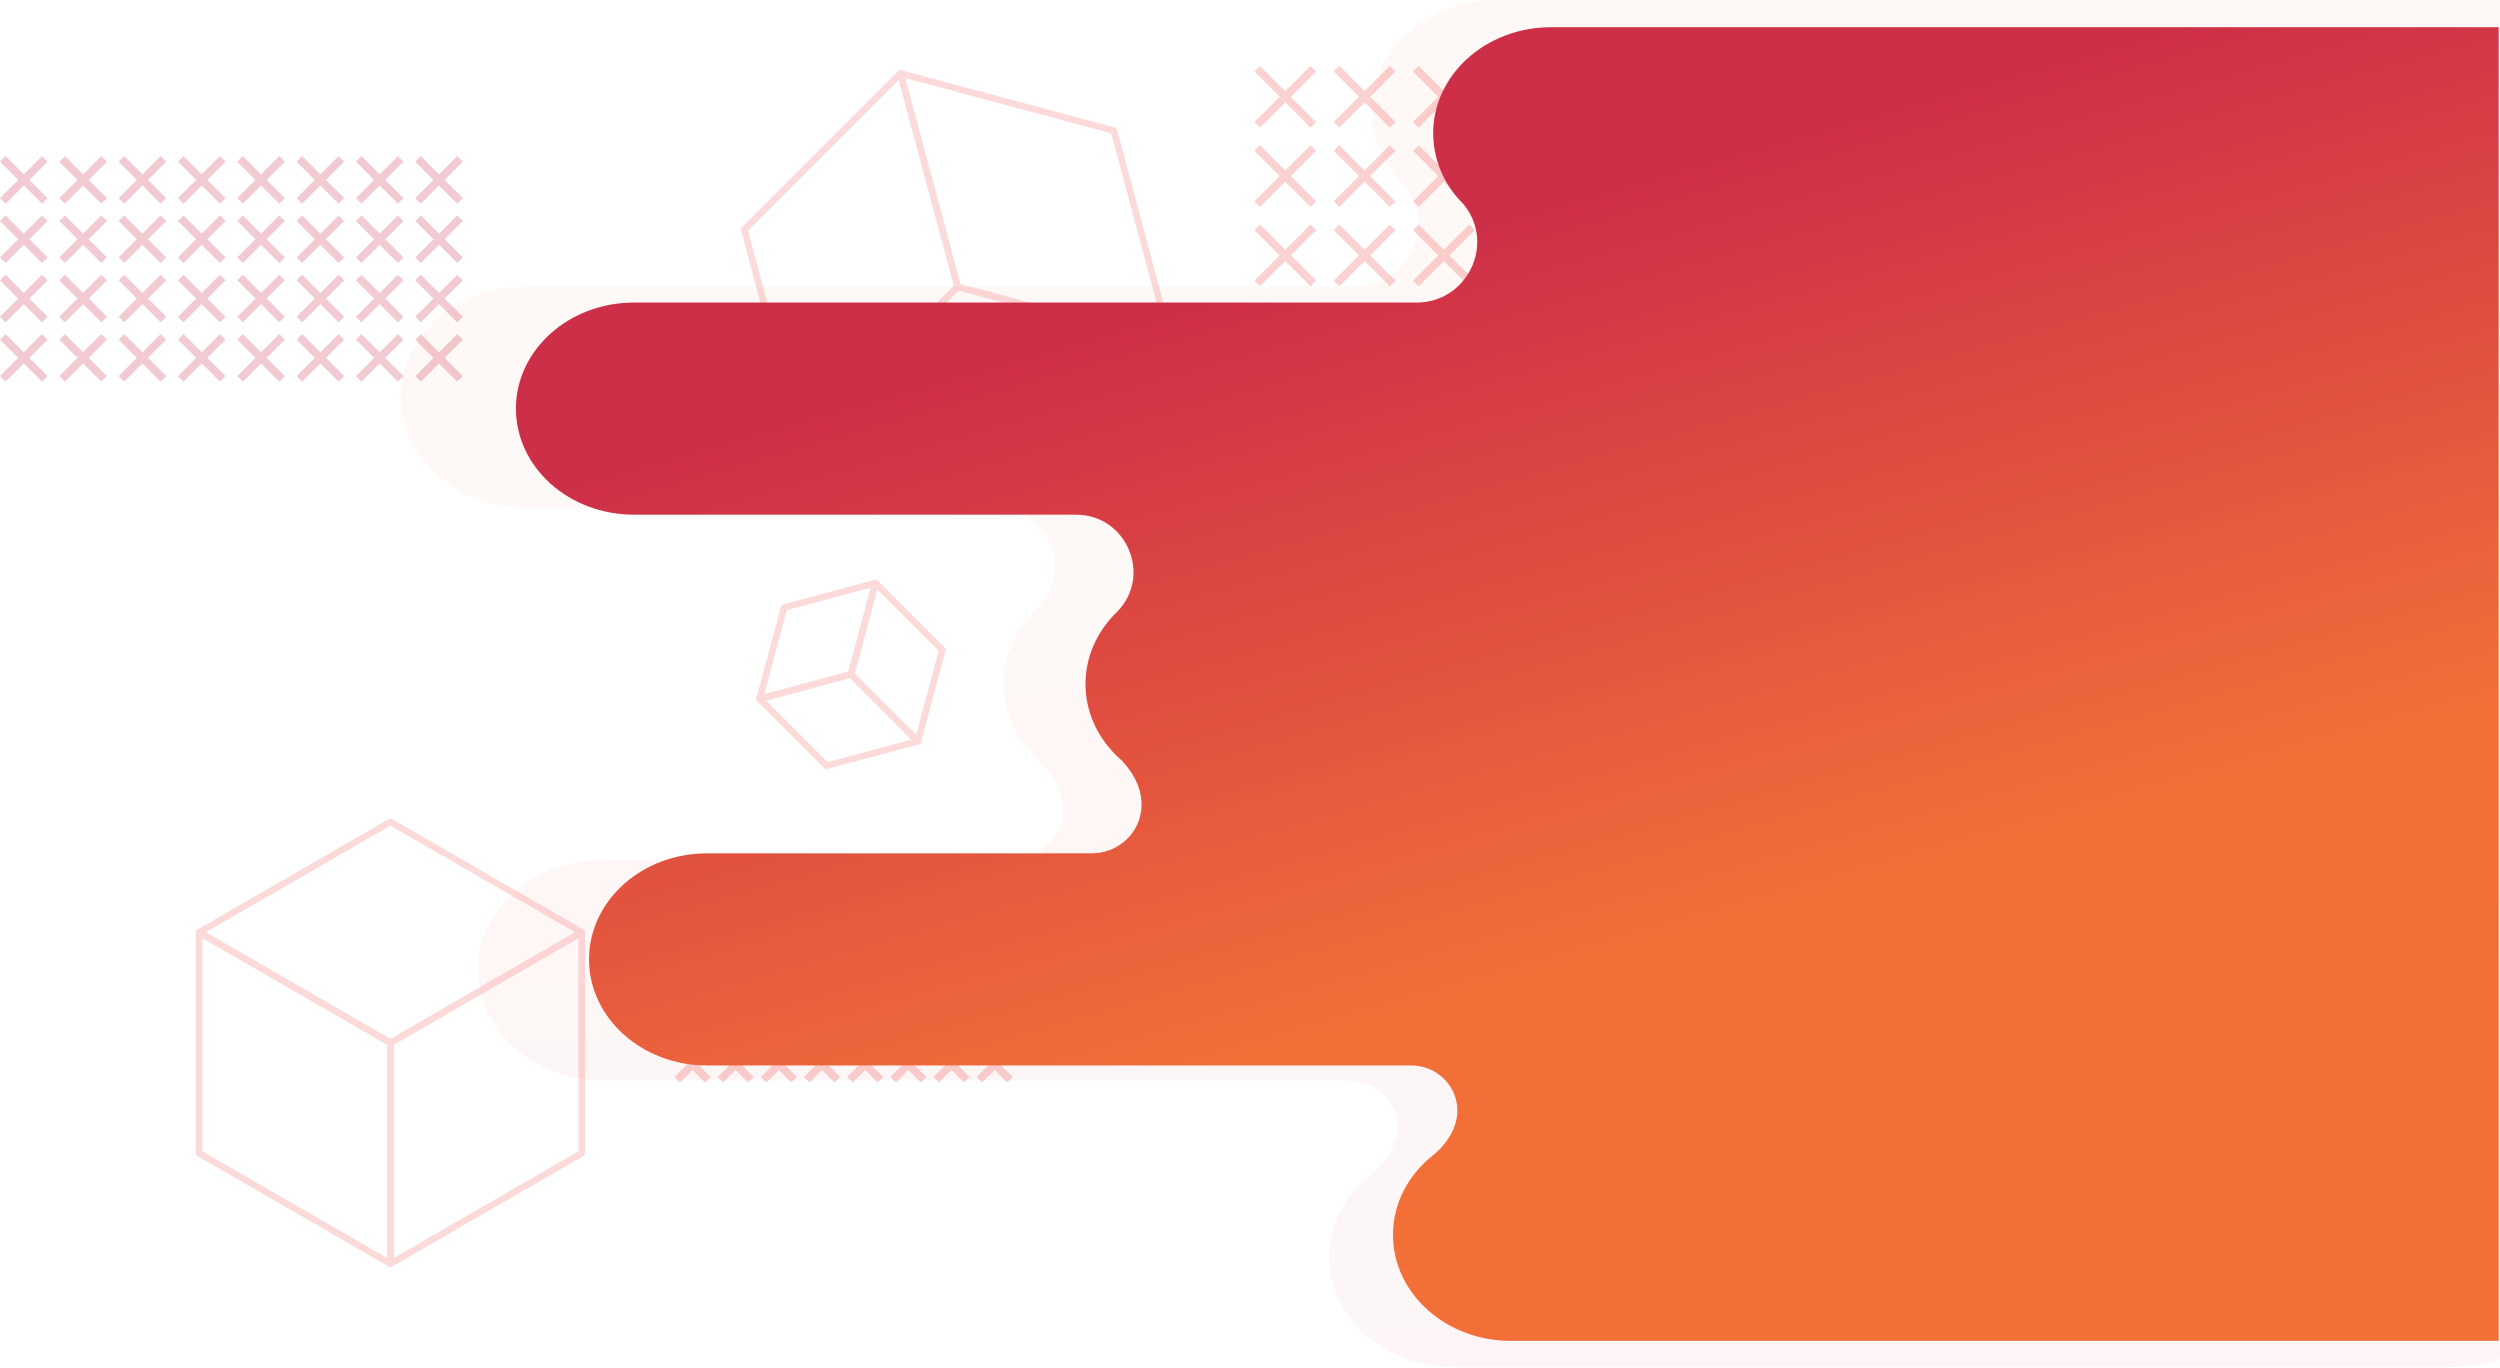
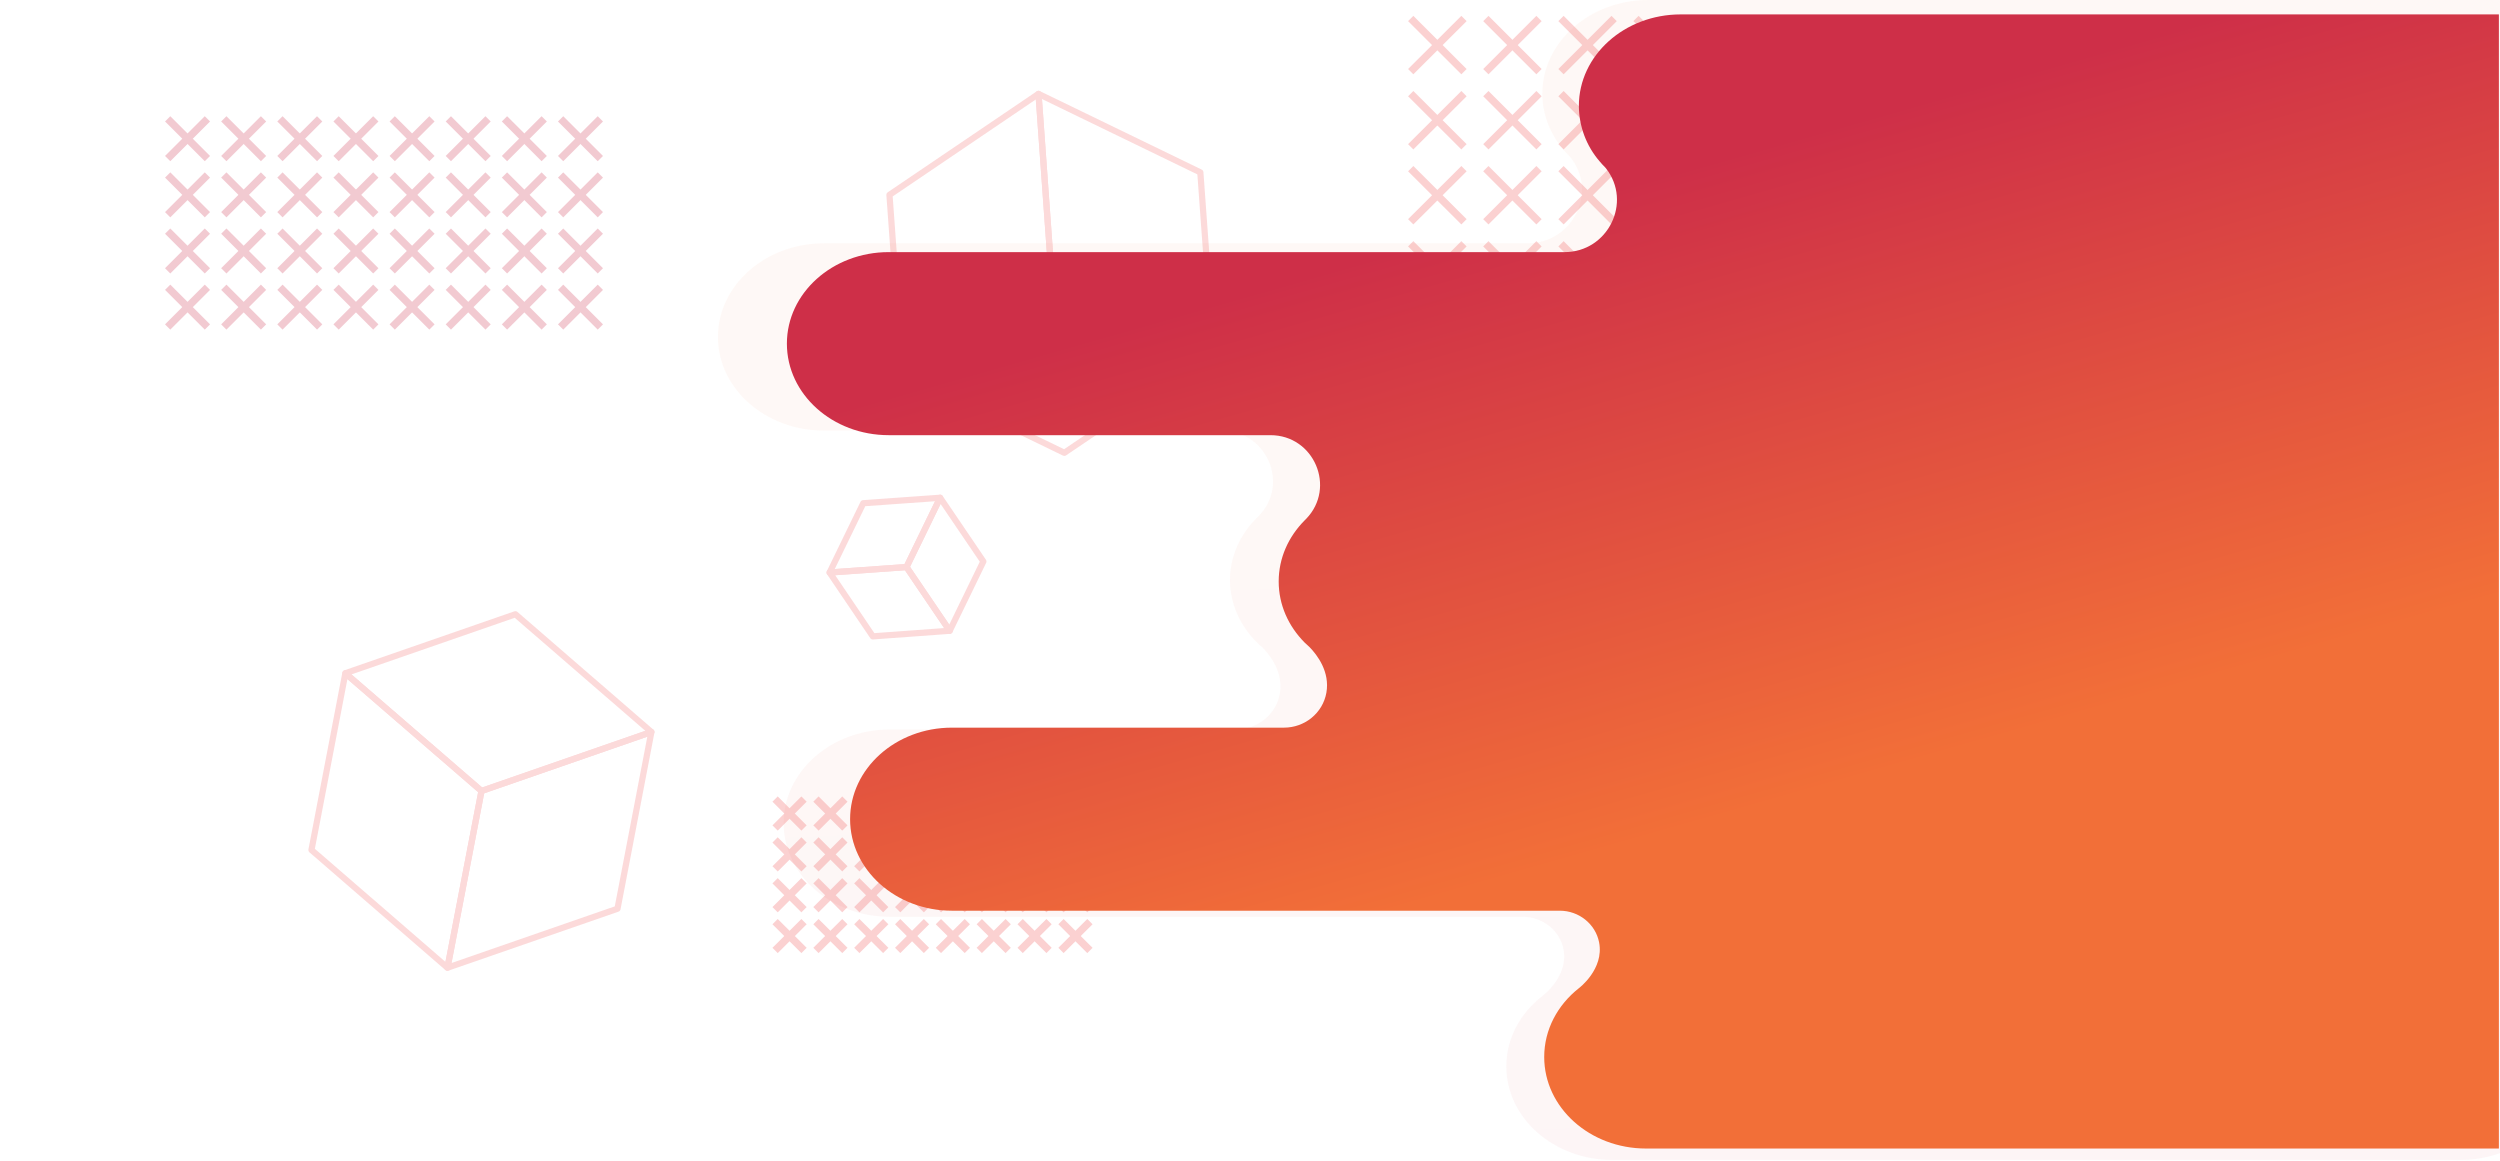
- <svg xmlns="http://www.w3.org/2000/svg" id="Layer_1" data-name="Layer 1" viewBox="0 0 1904.96 1041.67">
-   <defs>
-     <style>.cls-1{opacity:0.25;}.cls-2,.cls-4,.cls-5{fill:none;}.cls-2,.cls-4{stroke:#ee4648;}.cls-2,.cls-5{stroke-miterlimit:10;stroke-width:6px;}.cls-3{opacity:0.2;}.cls-4{stroke-linecap:round;stroke-linejoin:round;stroke-width:5px;}.cls-5{stroke:#cb2a49;}.cls-6{opacity:0.05;}.cls-7{fill:url(#linear-gradient);}.cls-8{fill:url(#linear-gradient-2);}</style>
-     <linearGradient id="linear-gradient" x1="1165.6" y1="-157.41" x2="1128.66" y2="729.07" gradientTransform="matrix(1, 0, 0, -1, 0, 1082)" gradientUnits="userSpaceOnUse">
-       <stop offset="0.15" stop-color="#ce2f48" />
-       <stop offset="1" stop-color="#f26f38" />
+ <svg xmlns="http://www.w3.org/2000/svg" version="1.1" id="Layer_1" x="0px" y="0px" viewBox="0 0 2013 934.4" style="enable-background:new 0 0 2013 934.4;" xml:space="preserve">
+   <style type="text/css">
+ 	.st0{opacity:0.25;}
+ 	.st1{fill:none;stroke:#EE4648;stroke-width:6;stroke-miterlimit:10;}
+ 	.st2{opacity:0.2;}
+ 	.st3{fill:none;stroke:#EE4648;stroke-width:5;stroke-linecap:round;stroke-linejoin:round;}
+ 	.st4{fill:none;stroke:#CB2A49;stroke-width:6;stroke-miterlimit:10;}
+ 	.st5{opacity:5.000000e-02;}
+ 	.st6{fill:url(#SVGID_1_);}
+ 	.st7{fill:url(#SVGID_2_);}
+ </style>
+   <g class="st0">
+     <line class="st1" x1="877.6" y1="643.4" x2="854.3" y2="666.7" />
+     <line class="st1" x1="854.3" y1="643.4" x2="877.6" y2="666.7" />
+     <line class="st1" x1="877.6" y1="676.3" x2="854.3" y2="699.6" />
+     <line class="st1" x1="854.3" y1="676.3" x2="877.6" y2="699.6" />
+     <line class="st1" x1="844.7" y1="676.3" x2="821.4" y2="699.6" />
+     <line class="st1" x1="821.4" y1="676.3" x2="844.7" y2="699.6" />
+     <line class="st1" x1="844.7" y1="643.4" x2="821.4" y2="666.7" />
+     <line class="st1" x1="821.4" y1="643.4" x2="844.7" y2="666.7" />
+     <line class="st1" x1="811.8" y1="643.4" x2="788.5" y2="666.7" />
+     <line class="st1" x1="788.5" y1="643.4" x2="811.8" y2="666.7" />
+     <line class="st1" x1="811.8" y1="676.3" x2="788.5" y2="699.6" />
+     <line class="st1" x1="788.5" y1="676.3" x2="811.8" y2="699.6" />
+     <line class="st1" x1="778.9" y1="676.3" x2="755.6" y2="699.6" />
+     <line class="st1" x1="755.6" y1="676.3" x2="778.9" y2="699.6" />
+     <line class="st1" x1="778.9" y1="643.4" x2="755.6" y2="666.7" />
+     <line class="st1" x1="755.6" y1="643.4" x2="778.9" y2="666.7" />
+     <line class="st1" x1="811.8" y1="709.2" x2="788.5" y2="732.5" />
+     <line class="st1" x1="788.5" y1="709.2" x2="811.8" y2="732.5" />
+     <line class="st1" x1="811.8" y1="742.1" x2="788.5" y2="765.3" />
+     <line class="st1" x1="788.5" y1="742.1" x2="811.8" y2="765.3" />
+     <line class="st1" x1="778.9" y1="742.1" x2="755.6" y2="765.3" />
+     <line class="st1" x1="755.6" y1="742.1" x2="778.9" y2="765.3" />
+     <line class="st1" x1="778.9" y1="709.2" x2="755.6" y2="732.5" />
+     <line class="st1" x1="755.6" y1="709.2" x2="778.9" y2="732.5" />
+     <line class="st1" x1="746" y1="643.4" x2="722.8" y2="666.7" />
+     <line class="st1" x1="722.8" y1="643.4" x2="746" y2="666.7" />
+     <line class="st1" x1="746" y1="676.3" x2="722.8" y2="699.6" />
+     <line class="st1" x1="722.8" y1="676.3" x2="746" y2="699.6" />
+     <line class="st1" x1="713.2" y1="676.3" x2="689.9" y2="699.6" />
+     <line class="st1" x1="689.9" y1="676.3" x2="713.2" y2="699.6" />
+     <line class="st1" x1="713.2" y1="643.4" x2="689.9" y2="666.7" />
+     <line class="st1" x1="689.9" y1="643.4" x2="713.2" y2="666.7" />
+     <line class="st1" x1="746" y1="709.2" x2="722.8" y2="732.5" />
+     <line class="st1" x1="722.8" y1="709.2" x2="746" y2="732.5" />
+     <line class="st1" x1="746" y1="742.1" x2="722.8" y2="765.3" />
+     <line class="st1" x1="722.8" y1="742.1" x2="746" y2="765.3" />
+     <line class="st1" x1="713.2" y1="742.1" x2="689.9" y2="765.3" />
+     <line class="st1" x1="689.9" y1="742.1" x2="713.2" y2="765.3" />
+     <line class="st1" x1="713.2" y1="709.2" x2="689.9" y2="732.5" />
+     <line class="st1" x1="689.9" y1="709.2" x2="713.2" y2="732.5" />
+     <line class="st1" x1="680.3" y1="643.4" x2="657" y2="666.7" />
+     <line class="st1" x1="657" y1="643.4" x2="680.3" y2="666.7" />
+     <line class="st1" x1="680.3" y1="676.3" x2="657" y2="699.6" />
+     <line class="st1" x1="657" y1="676.3" x2="680.3" y2="699.6" />
+     <line class="st1" x1="647.4" y1="676.3" x2="624.1" y2="699.6" />
+     <line class="st1" x1="624.1" y1="676.3" x2="647.4" y2="699.6" />
+     <line class="st1" x1="647.4" y1="643.4" x2="624.1" y2="666.7" />
+     <line class="st1" x1="624.1" y1="643.4" x2="647.4" y2="666.7" />
+     <line class="st1" x1="680.3" y1="709.2" x2="657" y2="732.5" />
+     <line class="st1" x1="657" y1="709.2" x2="680.3" y2="732.5" />
+     <line class="st1" x1="680.3" y1="742.1" x2="657" y2="765.3" />
+     <line class="st1" x1="657" y1="742.1" x2="680.3" y2="765.3" />
+     <line class="st1" x1="647.4" y1="742.1" x2="624.1" y2="765.3" />
+     <line class="st1" x1="624.1" y1="742.1" x2="647.4" y2="765.3" />
+     <line class="st1" x1="647.4" y1="709.2" x2="624.1" y2="732.5" />
+     <line class="st1" x1="624.1" y1="709.2" x2="647.4" y2="732.5" />
+     <line class="st1" x1="877.6" y1="709.2" x2="854.3" y2="732.5" />
+     <line class="st1" x1="854.3" y1="709.2" x2="877.6" y2="732.5" />
+     <line class="st1" x1="877.6" y1="742.1" x2="854.3" y2="765.3" />
+     <line class="st1" x1="854.3" y1="742.1" x2="877.6" y2="765.3" />
+     <line class="st1" x1="844.7" y1="742.1" x2="821.4" y2="765.3" />
+     <line class="st1" x1="821.4" y1="742.1" x2="844.7" y2="765.3" />
+     <line class="st1" x1="844.7" y1="709.2" x2="821.4" y2="732.5" />
+     <line class="st1" x1="821.4" y1="709.2" x2="844.7" y2="732.5" />
+   </g>
+   <g class="st0">
+     <line class="st1" x1="1601.9" y1="14.9" x2="1559.1" y2="57.7" />
+     <line class="st1" x1="1559.1" y1="14.9" x2="1601.9" y2="57.7" />
+     <line class="st1" x1="1601.9" y1="75.4" x2="1559.1" y2="118.2" />
+     <line class="st1" x1="1559.1" y1="75.4" x2="1601.9" y2="118.2" />
+     <line class="st1" x1="1541.5" y1="75.4" x2="1498.7" y2="118.2" />
+     <line class="st1" x1="1498.7" y1="75.4" x2="1541.5" y2="118.2" />
+     <line class="st1" x1="1541.5" y1="14.9" x2="1498.7" y2="57.7" />
+     <line class="st1" x1="1498.7" y1="14.9" x2="1541.5" y2="57.7" />
+     <line class="st1" x1="1481" y1="14.9" x2="1438.2" y2="57.7" />
+     <line class="st1" x1="1438.2" y1="14.9" x2="1481" y2="57.7" />
+     <line class="st1" x1="1481" y1="75.4" x2="1438.2" y2="118.2" />
+     <line class="st1" x1="1438.2" y1="75.4" x2="1481" y2="118.2" />
+     <line class="st1" x1="1420.6" y1="75.4" x2="1377.8" y2="118.2" />
+     <line class="st1" x1="1377.8" y1="75.4" x2="1420.6" y2="118.2" />
+     <line class="st1" x1="1420.6" y1="14.9" x2="1377.8" y2="57.7" />
+     <line class="st1" x1="1377.8" y1="14.9" x2="1420.6" y2="57.7" />
+     <line class="st1" x1="1481" y1="135.8" x2="1438.2" y2="178.6" />
+     <line class="st1" x1="1438.2" y1="135.8" x2="1481" y2="178.6" />
+     <line class="st1" x1="1481" y1="196.3" x2="1438.2" y2="239.1" />
+     <line class="st1" x1="1438.2" y1="196.3" x2="1481" y2="239.1" />
+     <line class="st1" x1="1420.6" y1="196.3" x2="1377.8" y2="239.1" />
+     <line class="st1" x1="1377.8" y1="196.3" x2="1420.6" y2="239.1" />
+     <line class="st1" x1="1420.6" y1="135.8" x2="1377.8" y2="178.6" />
+     <line class="st1" x1="1377.8" y1="135.8" x2="1420.6" y2="178.6" />
+     <line class="st1" x1="1360.1" y1="14.9" x2="1317.3" y2="57.7" />
+     <line class="st1" x1="1317.3" y1="14.9" x2="1360.1" y2="57.7" />
+     <line class="st1" x1="1360.1" y1="75.4" x2="1317.3" y2="118.2" />
+     <line class="st1" x1="1317.3" y1="75.4" x2="1360.1" y2="118.2" />
+     <line class="st1" x1="1299.7" y1="75.4" x2="1256.9" y2="118.2" />
+     <line class="st1" x1="1256.9" y1="75.4" x2="1299.7" y2="118.2" />
+     <line class="st1" x1="1299.7" y1="14.9" x2="1256.9" y2="57.7" />
+     <line class="st1" x1="1256.9" y1="14.9" x2="1299.7" y2="57.7" />
+     <line class="st1" x1="1360.1" y1="135.8" x2="1317.3" y2="178.6" />
+     <line class="st1" x1="1317.3" y1="135.8" x2="1360.1" y2="178.6" />
+     <line class="st1" x1="1360.1" y1="196.3" x2="1317.3" y2="239.1" />
+     <line class="st1" x1="1317.3" y1="196.3" x2="1360.1" y2="239.1" />
+     <line class="st1" x1="1299.7" y1="196.3" x2="1256.9" y2="239.1" />
+     <line class="st1" x1="1256.9" y1="196.3" x2="1299.7" y2="239.1" />
+     <line class="st1" x1="1299.7" y1="135.8" x2="1256.9" y2="178.6" />
+     <line class="st1" x1="1256.9" y1="135.8" x2="1299.7" y2="178.6" />
+     <line class="st1" x1="1239.2" y1="14.9" x2="1196.4" y2="57.7" />
+     <line class="st1" x1="1196.4" y1="14.9" x2="1239.2" y2="57.7" />
+     <line class="st1" x1="1239.2" y1="75.4" x2="1196.4" y2="118.2" />
+     <line class="st1" x1="1196.4" y1="75.4" x2="1239.2" y2="118.2" />
+     <line class="st1" x1="1178.8" y1="75.4" x2="1135.9" y2="118.2" />
+     <line class="st1" x1="1135.9" y1="75.4" x2="1178.8" y2="118.2" />
+     <line class="st1" x1="1178.8" y1="14.9" x2="1135.9" y2="57.7" />
+     <line class="st1" x1="1135.9" y1="14.9" x2="1178.8" y2="57.7" />
+     <line class="st1" x1="1239.2" y1="135.8" x2="1196.4" y2="178.6" />
+     <line class="st1" x1="1196.4" y1="135.8" x2="1239.2" y2="178.6" />
+     <line class="st1" x1="1239.2" y1="196.3" x2="1196.4" y2="239.1" />
+     <line class="st1" x1="1196.4" y1="196.3" x2="1239.2" y2="239.1" />
+     <line class="st1" x1="1178.8" y1="196.3" x2="1135.9" y2="239.1" />
+     <line class="st1" x1="1135.9" y1="196.3" x2="1178.8" y2="239.1" />
+     <line class="st1" x1="1178.8" y1="135.8" x2="1135.9" y2="178.6" />
+     <line class="st1" x1="1135.9" y1="135.8" x2="1178.8" y2="178.6" />
+     <line class="st1" x1="1601.9" y1="135.8" x2="1559.1" y2="178.6" />
+     <line class="st1" x1="1559.1" y1="135.8" x2="1601.9" y2="178.6" />
+     <line class="st1" x1="1601.9" y1="196.3" x2="1559.1" y2="239.1" />
+     <line class="st1" x1="1559.1" y1="196.3" x2="1601.9" y2="239.1" />
+     <line class="st1" x1="1541.5" y1="196.3" x2="1498.7" y2="239.1" />
+     <line class="st1" x1="1498.7" y1="196.3" x2="1541.5" y2="239.1" />
+     <line class="st1" x1="1541.5" y1="135.8" x2="1498.7" y2="178.6" />
+     <line class="st1" x1="1498.7" y1="135.8" x2="1541.5" y2="178.6" />
+   </g>
+   <g class="st2">
+     <polygon class="st3" points="966.5,138.8 977,283.4 846.6,220.1 836.2,75.6  " />
+     <polygon class="st3" points="977,283.4 857,364.6 726.6,301.4 846.6,220.1  " />
+     <polygon class="st3" points="846.6,220.1 726.6,301.4 716.2,156.9 836.2,75.6  " />
+     <polygon class="st3" points="695.1,405.2 757,400.8 729.9,456.6 668,461  " />
+     <polygon class="st3" points="757,400.8 791.8,452.1 764.7,507.9 729.9,456.6  " />
+     <polygon class="st3" points="729.9,456.6 764.7,507.9 702.8,512.4 668,461  " />
+     <polygon class="st3" points="415,494.6 524.5,589.4 387.7,636.9 278.1,542.1  " />
+     <polygon class="st3" points="524.5,589.4 497.2,731.7 360.3,779.2 387.7,636.9  " />
+     <polygon class="st3" points="387.7,636.9 360.3,779.2 250.8,684.4 278.1,542.1  " />
+   </g>
+   <g class="st0">
+     <line class="st4" x1="135" y1="263.3" x2="167" y2="231.3" />
+     <line class="st4" x1="167" y1="263.3" x2="135" y2="231.3" />
+     <line class="st4" x1="135" y1="218.1" x2="167" y2="186.1" />
+     <line class="st4" x1="167" y1="218.1" x2="135" y2="186.1" />
+     <line class="st4" x1="180.2" y1="218.1" x2="212.2" y2="186.1" />
+     <line class="st4" x1="212.2" y1="218.1" x2="180.2" y2="186.1" />
+     <line class="st4" x1="180.2" y1="263.3" x2="212.2" y2="231.3" />
+     <line class="st4" x1="212.2" y1="263.3" x2="180.2" y2="231.3" />
+     <line class="st4" x1="225.4" y1="263.3" x2="257.4" y2="231.3" />
+     <line class="st4" x1="257.4" y1="263.3" x2="225.4" y2="231.3" />
+     <line class="st4" x1="225.4" y1="218.1" x2="257.4" y2="186.1" />
+     <line class="st4" x1="257.4" y1="218.1" x2="225.4" y2="186.1" />
+     <line class="st4" x1="270.6" y1="218.1" x2="302.6" y2="186.1" />
+     <line class="st4" x1="302.6" y1="218.1" x2="270.6" y2="186.1" />
+     <line class="st4" x1="270.6" y1="263.3" x2="302.6" y2="231.3" />
+     <line class="st4" x1="302.6" y1="263.3" x2="270.6" y2="231.3" />
+     <line class="st4" x1="225.4" y1="172.9" x2="257.4" y2="140.9" />
+     <line class="st4" x1="257.4" y1="172.9" x2="225.4" y2="140.9" />
+     <line class="st4" x1="225.4" y1="127.7" x2="257.4" y2="95.7" />
+     <line class="st4" x1="257.4" y1="127.7" x2="225.4" y2="95.7" />
+     <line class="st4" x1="270.6" y1="127.7" x2="302.6" y2="95.7" />
+     <line class="st4" x1="302.6" y1="127.7" x2="270.6" y2="95.7" />
+     <line class="st4" x1="270.6" y1="172.9" x2="302.6" y2="140.9" />
+     <line class="st4" x1="302.6" y1="172.9" x2="270.6" y2="140.9" />
+     <line class="st4" x1="315.8" y1="263.3" x2="347.8" y2="231.3" />
+     <line class="st4" x1="347.8" y1="263.3" x2="315.8" y2="231.3" />
+     <line class="st4" x1="315.8" y1="218.1" x2="347.8" y2="186.1" />
+     <line class="st4" x1="347.8" y1="218.1" x2="315.8" y2="186.1" />
+     <line class="st4" x1="361" y1="218.1" x2="393" y2="186.1" />
+     <line class="st4" x1="393" y1="218.1" x2="361" y2="186.1" />
+     <line class="st4" x1="361" y1="263.3" x2="393" y2="231.3" />
+     <line class="st4" x1="393" y1="263.3" x2="361" y2="231.3" />
+     <line class="st4" x1="315.8" y1="172.9" x2="347.8" y2="140.9" />
+     <line class="st4" x1="347.8" y1="172.9" x2="315.8" y2="140.9" />
+     <line class="st4" x1="315.8" y1="127.7" x2="347.8" y2="95.7" />
+     <line class="st4" x1="347.8" y1="127.7" x2="315.8" y2="95.7" />
+     <line class="st4" x1="361" y1="127.7" x2="393" y2="95.7" />
+     <line class="st4" x1="393" y1="127.7" x2="361" y2="95.7" />
+     <line class="st4" x1="361" y1="172.9" x2="393" y2="140.9" />
+     <line class="st4" x1="393" y1="172.9" x2="361" y2="140.9" />
+     <line class="st4" x1="406.2" y1="263.3" x2="438.2" y2="231.3" />
+     <line class="st4" x1="438.2" y1="263.3" x2="406.2" y2="231.3" />
+     <line class="st4" x1="406.2" y1="218.1" x2="438.2" y2="186.1" />
+     <line class="st4" x1="438.2" y1="218.1" x2="406.2" y2="186.1" />
+     <line class="st4" x1="451.4" y1="218.1" x2="483.4" y2="186.1" />
+     <line class="st4" x1="483.4" y1="218.1" x2="451.4" y2="186.1" />
+     <line class="st4" x1="451.4" y1="263.3" x2="483.4" y2="231.3" />
+     <line class="st4" x1="483.4" y1="263.3" x2="451.4" y2="231.3" />
+     <line class="st4" x1="406.2" y1="172.9" x2="438.2" y2="140.9" />
+     <line class="st4" x1="438.2" y1="172.9" x2="406.2" y2="140.9" />
+     <line class="st4" x1="406.2" y1="127.7" x2="438.2" y2="95.7" />
+     <line class="st4" x1="438.2" y1="127.7" x2="406.2" y2="95.7" />
+     <line class="st4" x1="451.4" y1="127.7" x2="483.4" y2="95.7" />
+     <line class="st4" x1="483.4" y1="127.7" x2="451.4" y2="95.7" />
+     <line class="st4" x1="451.4" y1="172.9" x2="483.4" y2="140.9" />
+     <line class="st4" x1="483.4" y1="172.9" x2="451.4" y2="140.9" />
+     <line class="st4" x1="135" y1="172.9" x2="167" y2="140.9" />
+     <line class="st4" x1="167" y1="172.9" x2="135" y2="140.9" />
+     <line class="st4" x1="135" y1="127.7" x2="167" y2="95.7" />
+     <line class="st4" x1="167" y1="127.7" x2="135" y2="95.7" />
+     <line class="st4" x1="180.2" y1="127.7" x2="212.2" y2="95.7" />
+     <line class="st4" x1="212.2" y1="127.7" x2="180.2" y2="95.7" />
+     <line class="st4" x1="180.2" y1="172.9" x2="212.2" y2="140.9" />
+     <line class="st4" x1="212.2" y1="172.9" x2="180.2" y2="140.9" />
+   </g>
+   <g class="st5">
+     <linearGradient id="SVGID_1_" gradientUnits="userSpaceOnUse" x1="1351.475" y1="1111.765" x2="1318.341" y2="316.626" gradientTransform="matrix(1 0 0 1 -16.03 -18)">
+       <stop offset="0.15" style="stop-color:#CE2F48" />
+       <stop offset="1" style="stop-color:#F26F38" />
    </linearGradient>
-     <linearGradient id="linear-gradient-2" x1="1133.85" y1="886.75" x2="1287.48" y2="347.23" gradientTransform="matrix(1, 0, 0, -1, 0, 1082)" gradientUnits="userSpaceOnUse">
-       <stop offset="0" stop-color="#ce2f48" />
-       <stop offset="1" stop-color="#f26f38" />
-     </linearGradient>
-   </defs>
-   <g class="cls-1">
-     <line class="cls-2" x1="769.54" y1="700.8" x2="746.26" y2="724.08" />
-     <line class="cls-2" x1="746.26" y1="700.8" x2="769.54" y2="724.08" />
-     <line class="cls-2" x1="769.54" y1="733.68" x2="746.26" y2="756.97" />
-     <line class="cls-2" x1="746.26" y1="733.68" x2="769.54" y2="756.97" />
-     <line class="cls-2" x1="736.66" y1="733.68" x2="713.38" y2="756.97" />
-     <line class="cls-2" x1="713.38" y1="733.68" x2="736.66" y2="756.97" />
-     <line class="cls-2" x1="736.66" y1="700.8" x2="713.38" y2="724.08" />
-     <line class="cls-2" x1="713.38" y1="700.8" x2="736.66" y2="724.08" />
-     <line class="cls-2" x1="703.77" y1="700.8" x2="680.49" y2="724.08" />
-     <line class="cls-2" x1="680.49" y1="700.8" x2="703.77" y2="724.08" />
-     <line class="cls-2" x1="703.77" y1="733.68" x2="680.49" y2="756.97" />
-     <line class="cls-2" x1="680.49" y1="733.68" x2="703.77" y2="756.97" />
-     <line class="cls-2" x1="670.89" y1="733.68" x2="647.61" y2="756.97" />
-     <line class="cls-2" x1="647.61" y1="733.68" x2="670.89" y2="756.97" />
-     <line class="cls-2" x1="670.89" y1="700.8" x2="647.61" y2="724.08" />
-     <line class="cls-2" x1="647.61" y1="700.8" x2="670.89" y2="724.08" />
-     <line class="cls-2" x1="703.77" y1="766.57" x2="680.49" y2="789.85" />
-     <line class="cls-2" x1="680.49" y1="766.57" x2="703.77" y2="789.85" />
-     <line class="cls-2" x1="703.77" y1="799.45" x2="680.49" y2="822.74" />
-     <line class="cls-2" x1="680.49" y1="799.45" x2="703.77" y2="822.74" />
-     <line class="cls-2" x1="670.89" y1="799.45" x2="647.61" y2="822.74" />
-     <line class="cls-2" x1="647.61" y1="799.45" x2="670.89" y2="822.74" />
-     <line class="cls-2" x1="670.89" y1="766.57" x2="647.61" y2="789.85" />
-     <line class="cls-2" x1="647.61" y1="766.57" x2="670.89" y2="789.85" />
-     <line class="cls-2" x1="638.01" y1="700.8" x2="614.72" y2="724.08" />
-     <line class="cls-2" x1="614.72" y1="700.8" x2="638.01" y2="724.08" />
-     <line class="cls-2" x1="638.01" y1="733.68" x2="614.72" y2="756.97" />
-     <line class="cls-2" x1="614.72" y1="733.68" x2="638.01" y2="756.97" />
-     <line class="cls-2" x1="605.12" y1="733.68" x2="581.84" y2="756.97" />
-     <line class="cls-2" x1="581.84" y1="733.68" x2="605.12" y2="756.97" />
-     <line class="cls-2" x1="605.12" y1="700.8" x2="581.84" y2="724.08" />
-     <line class="cls-2" x1="581.84" y1="700.8" x2="605.12" y2="724.08" />
-     <line class="cls-2" x1="638.01" y1="766.57" x2="614.72" y2="789.85" />
-     <line class="cls-2" x1="614.72" y1="766.57" x2="638.01" y2="789.85" />
-     <line class="cls-2" x1="638.01" y1="799.45" x2="614.72" y2="822.74" />
-     <line class="cls-2" x1="614.72" y1="799.45" x2="638.01" y2="822.74" />
-     <line class="cls-2" x1="605.12" y1="799.45" x2="581.84" y2="822.74" />
-     <line class="cls-2" x1="581.84" y1="799.45" x2="605.12" y2="822.74" />
-     <line class="cls-2" x1="605.12" y1="766.57" x2="581.84" y2="789.85" />
-     <line class="cls-2" x1="581.84" y1="766.57" x2="605.12" y2="789.85" />
-     <line class="cls-2" x1="572.24" y1="700.8" x2="548.95" y2="724.08" />
-     <line class="cls-2" x1="548.95" y1="700.8" x2="572.24" y2="724.08" />
-     <line class="cls-2" x1="572.24" y1="733.68" x2="548.95" y2="756.97" />
-     <line class="cls-2" x1="548.95" y1="733.68" x2="572.24" y2="756.97" />
-     <line class="cls-2" x1="539.35" y1="733.68" x2="516.07" y2="756.97" />
-     <line class="cls-2" x1="516.07" y1="733.68" x2="539.35" y2="756.97" />
-     <line class="cls-2" x1="539.35" y1="700.8" x2="516.07" y2="724.08" />
-     <line class="cls-2" x1="516.07" y1="700.8" x2="539.35" y2="724.08" />
-     <line class="cls-2" x1="572.24" y1="766.57" x2="548.95" y2="789.85" />
-     <line class="cls-2" x1="548.95" y1="766.57" x2="572.24" y2="789.85" />
-     <line class="cls-2" x1="572.24" y1="799.45" x2="548.95" y2="822.74" />
-     <line class="cls-2" x1="548.95" y1="799.45" x2="572.24" y2="822.74" />
-     <line class="cls-2" x1="539.35" y1="799.45" x2="516.07" y2="822.74" />
-     <line class="cls-2" x1="516.07" y1="799.45" x2="539.35" y2="822.74" />
-     <line class="cls-2" x1="539.35" y1="766.57" x2="516.07" y2="789.85" />
-     <line class="cls-2" x1="516.07" y1="766.57" x2="539.35" y2="789.85" />
-     <line class="cls-2" x1="769.54" y1="766.57" x2="746.26" y2="789.85" />
-     <line class="cls-2" x1="746.26" y1="766.57" x2="769.54" y2="789.85" />
-     <line class="cls-2" x1="769.54" y1="799.45" x2="746.26" y2="822.74" />
-     <line class="cls-2" x1="746.26" y1="799.45" x2="769.54" y2="822.74" />
-     <line class="cls-2" x1="736.66" y1="799.45" x2="713.38" y2="822.74" />
-     <line class="cls-2" x1="713.38" y1="799.45" x2="736.66" y2="822.74" />
-     <line class="cls-2" x1="736.66" y1="766.57" x2="713.38" y2="789.85" />
-     <line class="cls-2" x1="713.38" y1="766.57" x2="736.66" y2="789.85" />
-   </g>
-   <g class="cls-1">
-     <line class="cls-2" x1="1423.9" y1="52.32" x2="1381.09" y2="95.12" />
-     <line class="cls-2" x1="1381.09" y1="52.32" x2="1423.9" y2="95.12" />
-     <line class="cls-2" x1="1423.9" y1="112.77" x2="1381.09" y2="155.58" />
-     <line class="cls-2" x1="1381.09" y1="112.77" x2="1423.9" y2="155.58" />
-     <line class="cls-2" x1="1363.44" y1="112.77" x2="1320.64" y2="155.58" />
-     <line class="cls-2" x1="1320.64" y1="112.77" x2="1363.44" y2="155.58" />
-     <line class="cls-2" x1="1363.44" y1="52.32" x2="1320.64" y2="95.12" />
-     <line class="cls-2" x1="1320.64" y1="52.32" x2="1363.44" y2="95.12" />
-     <line class="cls-2" x1="1302.99" y1="52.32" x2="1260.18" y2="95.12" />
-     <line class="cls-2" x1="1260.18" y1="52.32" x2="1302.99" y2="95.12" />
-     <line class="cls-2" x1="1302.99" y1="112.77" x2="1260.18" y2="155.58" />
-     <line class="cls-2" x1="1260.18" y1="112.77" x2="1302.99" y2="155.58" />
-     <line class="cls-2" x1="1242.53" y1="112.77" x2="1199.73" y2="155.58" />
-     <line class="cls-2" x1="1199.73" y1="112.77" x2="1242.53" y2="155.58" />
-     <line class="cls-2" x1="1242.53" y1="52.32" x2="1199.73" y2="95.12" />
-     <line class="cls-2" x1="1199.73" y1="52.32" x2="1242.53" y2="95.12" />
-     <line class="cls-2" x1="1302.99" y1="173.23" x2="1260.18" y2="216.03" />
-     <line class="cls-2" x1="1260.18" y1="173.23" x2="1302.99" y2="216.03" />
-     <line class="cls-2" x1="1302.99" y1="233.68" x2="1260.18" y2="276.49" />
-     <line class="cls-2" x1="1260.18" y1="233.68" x2="1302.99" y2="276.49" />
-     <line class="cls-2" x1="1242.53" y1="233.68" x2="1199.73" y2="276.49" />
-     <line class="cls-2" x1="1199.73" y1="233.68" x2="1242.53" y2="276.49" />
-     <line class="cls-2" x1="1242.53" y1="173.23" x2="1199.73" y2="216.03" />
-     <line class="cls-2" x1="1199.73" y1="173.23" x2="1242.53" y2="216.03" />
-     <line class="cls-2" x1="1182.08" y1="52.32" x2="1139.28" y2="95.12" />
-     <line class="cls-2" x1="1139.28" y1="52.32" x2="1182.08" y2="95.12" />
-     <line class="cls-2" x1="1182.08" y1="112.77" x2="1139.28" y2="155.58" />
-     <line class="cls-2" x1="1139.28" y1="112.77" x2="1182.08" y2="155.58" />
-     <line class="cls-2" x1="1121.63" y1="112.77" x2="1078.82" y2="155.58" />
-     <line class="cls-2" x1="1078.82" y1="112.77" x2="1121.63" y2="155.58" />
-     <line class="cls-2" x1="1121.63" y1="52.32" x2="1078.82" y2="95.12" />
-     <line class="cls-2" x1="1078.82" y1="52.32" x2="1121.63" y2="95.12" />
-     <line class="cls-2" x1="1182.08" y1="173.23" x2="1139.28" y2="216.03" />
-     <line class="cls-2" x1="1139.28" y1="173.23" x2="1182.08" y2="216.03" />
-     <line class="cls-2" x1="1182.08" y1="233.68" x2="1139.28" y2="276.49" />
-     <line class="cls-2" x1="1139.28" y1="233.68" x2="1182.08" y2="276.49" />
-     <line class="cls-2" x1="1121.63" y1="233.68" x2="1078.82" y2="276.49" />
-     <line class="cls-2" x1="1078.82" y1="233.68" x2="1121.63" y2="276.49" />
-     <line class="cls-2" x1="1121.63" y1="173.23" x2="1078.82" y2="216.03" />
-     <line class="cls-2" x1="1078.82" y1="173.23" x2="1121.63" y2="216.03" />
-     <line class="cls-2" x1="1061.17" y1="52.32" x2="1018.37" y2="95.12" />
-     <line class="cls-2" x1="1018.37" y1="52.32" x2="1061.17" y2="95.12" />
-     <line class="cls-2" x1="1061.17" y1="112.77" x2="1018.37" y2="155.58" />
-     <line class="cls-2" x1="1018.37" y1="112.77" x2="1061.17" y2="155.58" />
-     <line class="cls-2" x1="1000.72" y1="112.77" x2="957.91" y2="155.58" />
-     <line class="cls-2" x1="957.91" y1="112.77" x2="1000.72" y2="155.58" />
-     <line class="cls-2" x1="1000.72" y1="52.32" x2="957.91" y2="95.12" />
-     <line class="cls-2" x1="957.91" y1="52.32" x2="1000.72" y2="95.12" />
-     <line class="cls-2" x1="1061.17" y1="173.23" x2="1018.37" y2="216.03" />
-     <line class="cls-2" x1="1018.37" y1="173.23" x2="1061.17" y2="216.03" />
-     <line class="cls-2" x1="1061.17" y1="233.68" x2="1018.37" y2="276.49" />
-     <line class="cls-2" x1="1018.37" y1="233.68" x2="1061.17" y2="276.49" />
-     <line class="cls-2" x1="1000.72" y1="233.68" x2="957.91" y2="276.49" />
-     <line class="cls-2" x1="957.91" y1="233.68" x2="1000.72" y2="276.49" />
-     <line class="cls-2" x1="1000.72" y1="173.23" x2="957.91" y2="216.03" />
-     <line class="cls-2" x1="957.91" y1="173.23" x2="1000.72" y2="216.03" />
-     <line class="cls-2" x1="1423.9" y1="173.23" x2="1381.09" y2="216.03" />
-     <line class="cls-2" x1="1381.09" y1="173.23" x2="1423.9" y2="216.03" />
-     <line class="cls-2" x1="1423.9" y1="233.68" x2="1381.09" y2="276.49" />
-     <line class="cls-2" x1="1381.09" y1="233.68" x2="1423.9" y2="276.49" />
-     <line class="cls-2" x1="1363.44" y1="233.68" x2="1320.64" y2="276.49" />
-     <line class="cls-2" x1="1320.64" y1="233.68" x2="1363.44" y2="276.49" />
-     <line class="cls-2" x1="1363.44" y1="173.23" x2="1320.64" y2="216.03" />
-     <line class="cls-2" x1="1320.64" y1="173.23" x2="1363.44" y2="216.03" />
-   </g>
-   <g class="cls-3">
-     <polygon class="cls-4" points="848.74 99.54 892.31 262.12 729.72 218.56 686.16 55.98 848.74 99.54" />
-     <polygon class="cls-4" points="892.31 262.12 773.29 381.14 610.71 337.58 729.72 218.56 892.31 262.12" />
-     <polygon class="cls-4" points="729.72 218.56 610.71 337.58 567.14 174.99 686.16 55.98 729.72 218.56" />
-     <polygon class="cls-4" points="597.47 462.91 667.09 444.26 648.43 513.87 578.82 532.53 597.47 462.91" />
-     <polygon class="cls-4" points="667.09 444.26 718.05 495.22 699.4 564.84 648.43 513.87 667.09 444.26" />
-     <polygon class="cls-4" points="648.43 513.87 699.4 564.84 629.78 583.49 578.82 532.53 648.43 513.87" />
-     <polygon class="cls-4" points="297.5 626.27 443.26 710.43 297.5 794.59 151.73 710.43 297.5 626.27" />
-     <polygon class="cls-4" points="443.26 710.43 443.26 878.75 297.5 962.91 297.5 794.59 443.26 710.43" />
-     <polygon class="cls-4" points="297.5 794.59 297.5 962.91 151.73 878.75 151.73 710.43 297.5 794.59" />
-   </g>
-   <g class="cls-1">
-     <line class="cls-5" x1="2.12" y1="288.68" x2="34.12" y2="256.68" />
-     <line class="cls-5" x1="34.12" y1="288.68" x2="2.12" y2="256.68" />
-     <line class="cls-5" x1="2.12" y1="243.48" x2="34.12" y2="211.48" />
-     <line class="cls-5" x1="34.12" y1="243.48" x2="2.12" y2="211.48" />
-     <line class="cls-5" x1="47.32" y1="243.48" x2="79.32" y2="211.48" />
-     <line class="cls-5" x1="79.32" y1="243.48" x2="47.32" y2="211.48" />
-     <line class="cls-5" x1="47.32" y1="288.68" x2="79.32" y2="256.68" />
-     <line class="cls-5" x1="79.32" y1="288.68" x2="47.32" y2="256.68" />
-     <line class="cls-5" x1="92.52" y1="288.68" x2="124.52" y2="256.68" />
-     <line class="cls-5" x1="124.52" y1="288.68" x2="92.52" y2="256.68" />
-     <line class="cls-5" x1="92.52" y1="243.48" x2="124.52" y2="211.48" />
-     <line class="cls-5" x1="124.52" y1="243.48" x2="92.52" y2="211.48" />
-     <line class="cls-5" x1="137.72" y1="243.48" x2="169.72" y2="211.48" />
-     <line class="cls-5" x1="169.72" y1="243.48" x2="137.72" y2="211.48" />
-     <line class="cls-5" x1="137.72" y1="288.68" x2="169.72" y2="256.68" />
-     <line class="cls-5" x1="169.72" y1="288.68" x2="137.72" y2="256.68" />
-     <line class="cls-5" x1="92.52" y1="198.28" x2="124.52" y2="166.28" />
-     <line class="cls-5" x1="124.52" y1="198.28" x2="92.52" y2="166.28" />
-     <line class="cls-5" x1="92.52" y1="153.08" x2="124.52" y2="121.08" />
-     <line class="cls-5" x1="124.52" y1="153.08" x2="92.52" y2="121.08" />
-     <line class="cls-5" x1="137.72" y1="153.08" x2="169.72" y2="121.08" />
-     <line class="cls-5" x1="169.72" y1="153.08" x2="137.72" y2="121.08" />
-     <line class="cls-5" x1="137.72" y1="198.28" x2="169.72" y2="166.28" />
-     <line class="cls-5" x1="169.72" y1="198.28" x2="137.72" y2="166.28" />
-     <line class="cls-5" x1="182.92" y1="288.68" x2="214.92" y2="256.68" />
-     <line class="cls-5" x1="214.92" y1="288.68" x2="182.92" y2="256.68" />
-     <line class="cls-5" x1="182.92" y1="243.48" x2="214.92" y2="211.48" />
-     <line class="cls-5" x1="214.92" y1="243.48" x2="182.92" y2="211.48" />
-     <line class="cls-5" x1="228.12" y1="243.48" x2="260.12" y2="211.48" />
-     <line class="cls-5" x1="260.12" y1="243.48" x2="228.12" y2="211.48" />
-     <line class="cls-5" x1="228.12" y1="288.68" x2="260.12" y2="256.68" />
-     <line class="cls-5" x1="260.12" y1="288.68" x2="228.12" y2="256.68" />
-     <line class="cls-5" x1="182.92" y1="198.28" x2="214.92" y2="166.28" />
-     <line class="cls-5" x1="214.92" y1="198.28" x2="182.92" y2="166.28" />
-     <line class="cls-5" x1="182.92" y1="153.08" x2="214.92" y2="121.08" />
-     <line class="cls-5" x1="214.92" y1="153.08" x2="182.92" y2="121.08" />
-     <line class="cls-5" x1="228.12" y1="153.08" x2="260.12" y2="121.08" />
-     <line class="cls-5" x1="260.12" y1="153.08" x2="228.12" y2="121.08" />
-     <line class="cls-5" x1="228.12" y1="198.28" x2="260.12" y2="166.28" />
-     <line class="cls-5" x1="260.12" y1="198.28" x2="228.12" y2="166.28" />
-     <line class="cls-5" x1="273.32" y1="288.68" x2="305.32" y2="256.68" />
-     <line class="cls-5" x1="305.32" y1="288.68" x2="273.32" y2="256.68" />
-     <line class="cls-5" x1="273.32" y1="243.48" x2="305.32" y2="211.48" />
-     <line class="cls-5" x1="305.32" y1="243.48" x2="273.32" y2="211.48" />
-     <line class="cls-5" x1="318.52" y1="243.48" x2="350.52" y2="211.48" />
-     <line class="cls-5" x1="350.52" y1="243.48" x2="318.52" y2="211.48" />
-     <line class="cls-5" x1="318.52" y1="288.68" x2="350.52" y2="256.68" />
-     <line class="cls-5" x1="350.52" y1="288.68" x2="318.52" y2="256.68" />
-     <line class="cls-5" x1="273.32" y1="198.28" x2="305.32" y2="166.28" />
-     <line class="cls-5" x1="305.32" y1="198.28" x2="273.32" y2="166.28" />
-     <line class="cls-5" x1="273.32" y1="153.08" x2="305.32" y2="121.08" />
-     <line class="cls-5" x1="305.32" y1="153.08" x2="273.32" y2="121.08" />
-     <line class="cls-5" x1="318.52" y1="153.08" x2="350.52" y2="121.08" />
-     <line class="cls-5" x1="350.52" y1="153.08" x2="318.52" y2="121.08" />
-     <line class="cls-5" x1="318.52" y1="198.28" x2="350.52" y2="166.28" />
-     <line class="cls-5" x1="350.52" y1="198.28" x2="318.52" y2="166.28" />
-     <line class="cls-5" x1="2.12" y1="198.28" x2="34.12" y2="166.28" />
-     <line class="cls-5" x1="34.12" y1="198.28" x2="2.12" y2="166.28" />
-     <line class="cls-5" x1="2.12" y1="153.08" x2="34.12" y2="121.08" />
-     <line class="cls-5" x1="34.12" y1="153.08" x2="2.12" y2="121.08" />
-     <line class="cls-5" x1="47.32" y1="153.08" x2="79.32" y2="121.08" />
-     <line class="cls-5" x1="79.32" y1="153.08" x2="47.32" y2="121.08" />
-     <line class="cls-5" x1="47.32" y1="198.28" x2="79.32" y2="166.28" />
-     <line class="cls-5" x1="79.32" y1="198.28" x2="47.32" y2="166.28" />
-   </g>
-   <g class="cls-6">
-     <path class="cls-7" d="M1885.2,20H1156.51c-52.59,0-95.21,37.65-95.21,84.1h0c0,19.1,7.22,36.71,19.36,50.82h0V155c1.63,1.89,3.34,3.73,5.14,5.49l.77.94c24.89,31.24,1.76,77-38.61,77H416.47c-52.58,0-95.21,37.66-95.21,84.11h0c0,46.44,42.63,84.1,95.21,84.1H773.21c40.7,0,61.65,48.15,33.28,76.83l-.36.37-.93.89-.1.09h0c-15.1,14.88-24.3,34.54-24.3,56.11h0c0,21.56,9.2,41.22,24.3,56.1h0c1.49,1.47,3,2.88,4.64,4.25,7,7.14,19.14,22.6,15.7,41.86-3.34,18.68-20.32,32-39.62,32H475.44c-52.58,0-95.2,37.66-95.2,84.11h0c0,46.45,42.62,84.1,95.2,84.1h568.11c17.66,0,33.32,12,36.66,29.1,4.82,24.64-18.91,42-18.91,42h0c-19.83,15.41-32.37,38-32.37,63.15h0c0,46.45,42.63,84.1,95.21,84.1h761a105.76,105.76,0,0,0,35.85-6.17V20Z" transform="translate(-16.03 -20)" />
-   </g>
-   <path class="cls-8" d="M1198,40.72c-49.66,0-89.91,36.18-89.91,80.82h0a75.36,75.36,0,0,0,18.28,48.83h0c1.54,1.82,3.16,3.59,4.86,5.28l.72.9c23.51,30,1.67,74-36.46,74H499.08c-49.65,0-89.91,36.18-89.91,80.82h0c0,44.63,40.26,80.81,89.91,80.81H836c38.44,0,58.22,46.26,31.43,73.83l-.35.35-.87.85-.1.09h0c-14.26,14.31-22.94,33.2-22.94,53.92h0c0,20.72,8.68,39.61,22.94,53.91h0c1.41,1.41,2.87,2.78,4.39,4.09,6.64,6.86,18.07,21.72,14.82,40.22-3.15,18-19.19,30.78-37.42,30.78H554.78c-49.66,0-89.91,36.18-89.91,80.82h0c0,44.63,40.25,80.81,89.91,80.81h536.49c16.69,0,31.48,11.57,34.63,28,4.55,23.68-17.86,40.4-17.86,40.4h0c-18.73,14.81-30.57,36.49-30.57,60.68h0c0,44.63,40.26,80.81,89.91,80.81H1920V40.72Z" transform="translate(-16.03 -20)" />
+     <path class="st6" d="M1980.9,0h-653.6c-47.2,0-85.4,33.8-85.4,75.4l0,0c0,17.1,6.5,32.9,17.4,45.6l0,0v0.1c1.5,1.7,3,3.3,4.6,4.9   l0.7,0.8c22.3,28,1.6,69.1-34.6,69.1H663.5c-47.2,0-85.4,33.8-85.4,75.4l0,0c0,41.7,38.2,75.4,85.4,75.4h320   c36.5,0,55.3,43.2,29.9,68.9l-0.3,0.3l-0.8,0.8l-0.1,0.1l0,0c-13.5,13.3-21.8,31-21.8,50.3l0,0c0,19.3,8.3,37,21.8,50.3l0,0   c1.3,1.3,2.7,2.6,4.2,3.8c6.3,6.4,17.2,20.3,14.1,37.5c-3,16.8-18.2,28.7-35.5,28.7H716.4c-47.2,0-85.4,33.8-85.4,75.4l0,0   c0,41.7,38.2,75.4,85.4,75.4H1226c15.8,0,29.9,10.8,32.9,26.1c4.3,22.1-17,37.7-17,37.7l0,0c-17.8,13.8-29,34.1-29,56.6l0,0   c0,41.7,38.2,75.4,85.4,75.4h682.6c11,0,21.8-1.8,32.2-5.5V0H1980.9z" />
+   </g>
+   <linearGradient id="SVGID_2_" gradientUnits="userSpaceOnUse" x1="1310.82" y1="170.599" x2="1450.99" y2="662.85" gradientTransform="matrix(1 0 0 1 -16.03 -18)">
+     <stop offset="0" style="stop-color:#CE2F48" />
+     <stop offset="1" style="stop-color:#F26F38" />
+   </linearGradient>
+   <path class="st7" d="M1353.3,11.6c-45.3,0-82,33-82,73.7l0,0c0.1,16.4,6,32.2,16.7,44.6l0,0c1.4,1.7,2.9,3.3,4.4,4.8l0.7,0.8  c21.5,27.4,1.5,67.5-33.3,67.5H715.6c-45.3,0-82,33-82,73.7l0,0c0,40.7,36.7,73.7,82,73.7H1023c35.1,0,53.1,42.2,28.7,67.4l-0.3,0.3  l-0.8,0.8l-0.1,0.1l0,0c-13,13.1-20.9,30.3-20.9,49.2l0,0c0,18.9,7.9,36.1,20.9,49.2l0,0c1.3,1.3,2.6,2.5,4,3.7  c6.1,6.3,16.5,19.8,13.5,36.7c-2.9,16.4-17.5,28.1-34.1,28.1H766.5c-45.3,0-82,33-82,73.7l0,0c0,40.7,36.7,73.7,82,73.7h489.5  c15.2,0,28.7,10.6,31.6,25.5c4.2,21.6-16.3,36.9-16.3,36.9l0,0c-17.1,13.5-27.9,33.3-27.9,55.4l0,0c0,40.7,36.7,73.7,82,73.7h686.7  V11.6H1353.3z" />
</svg>
